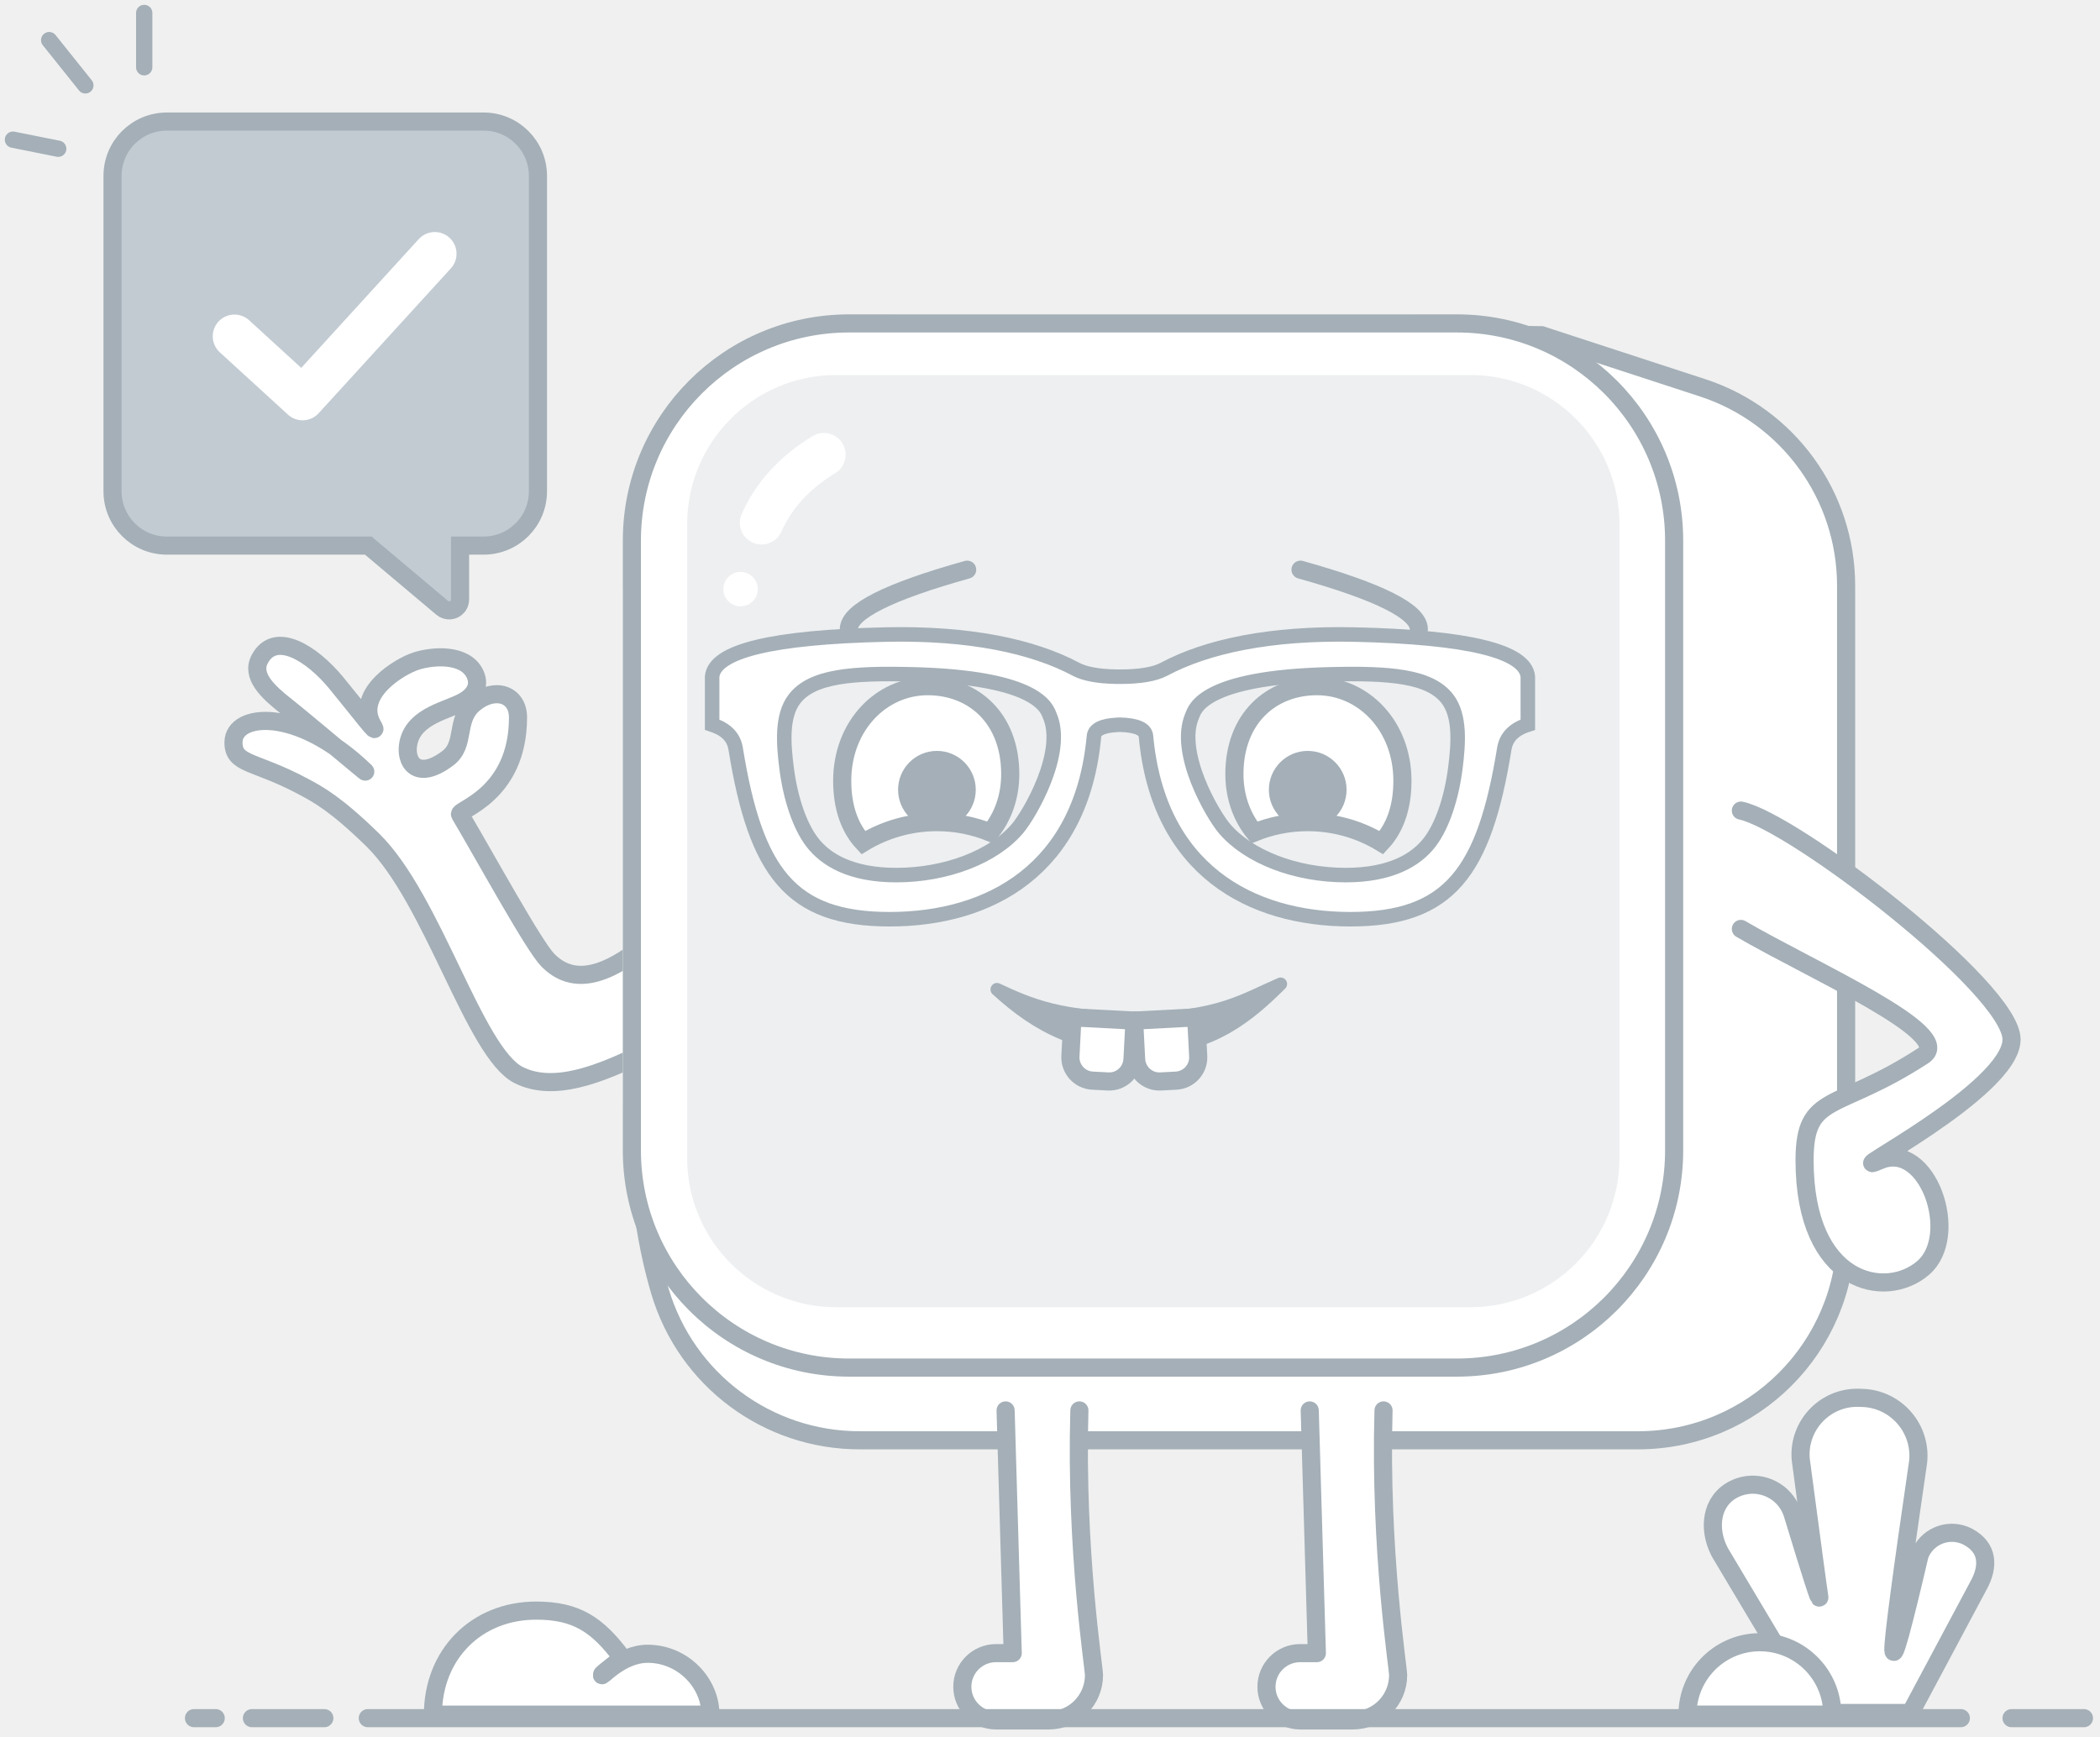
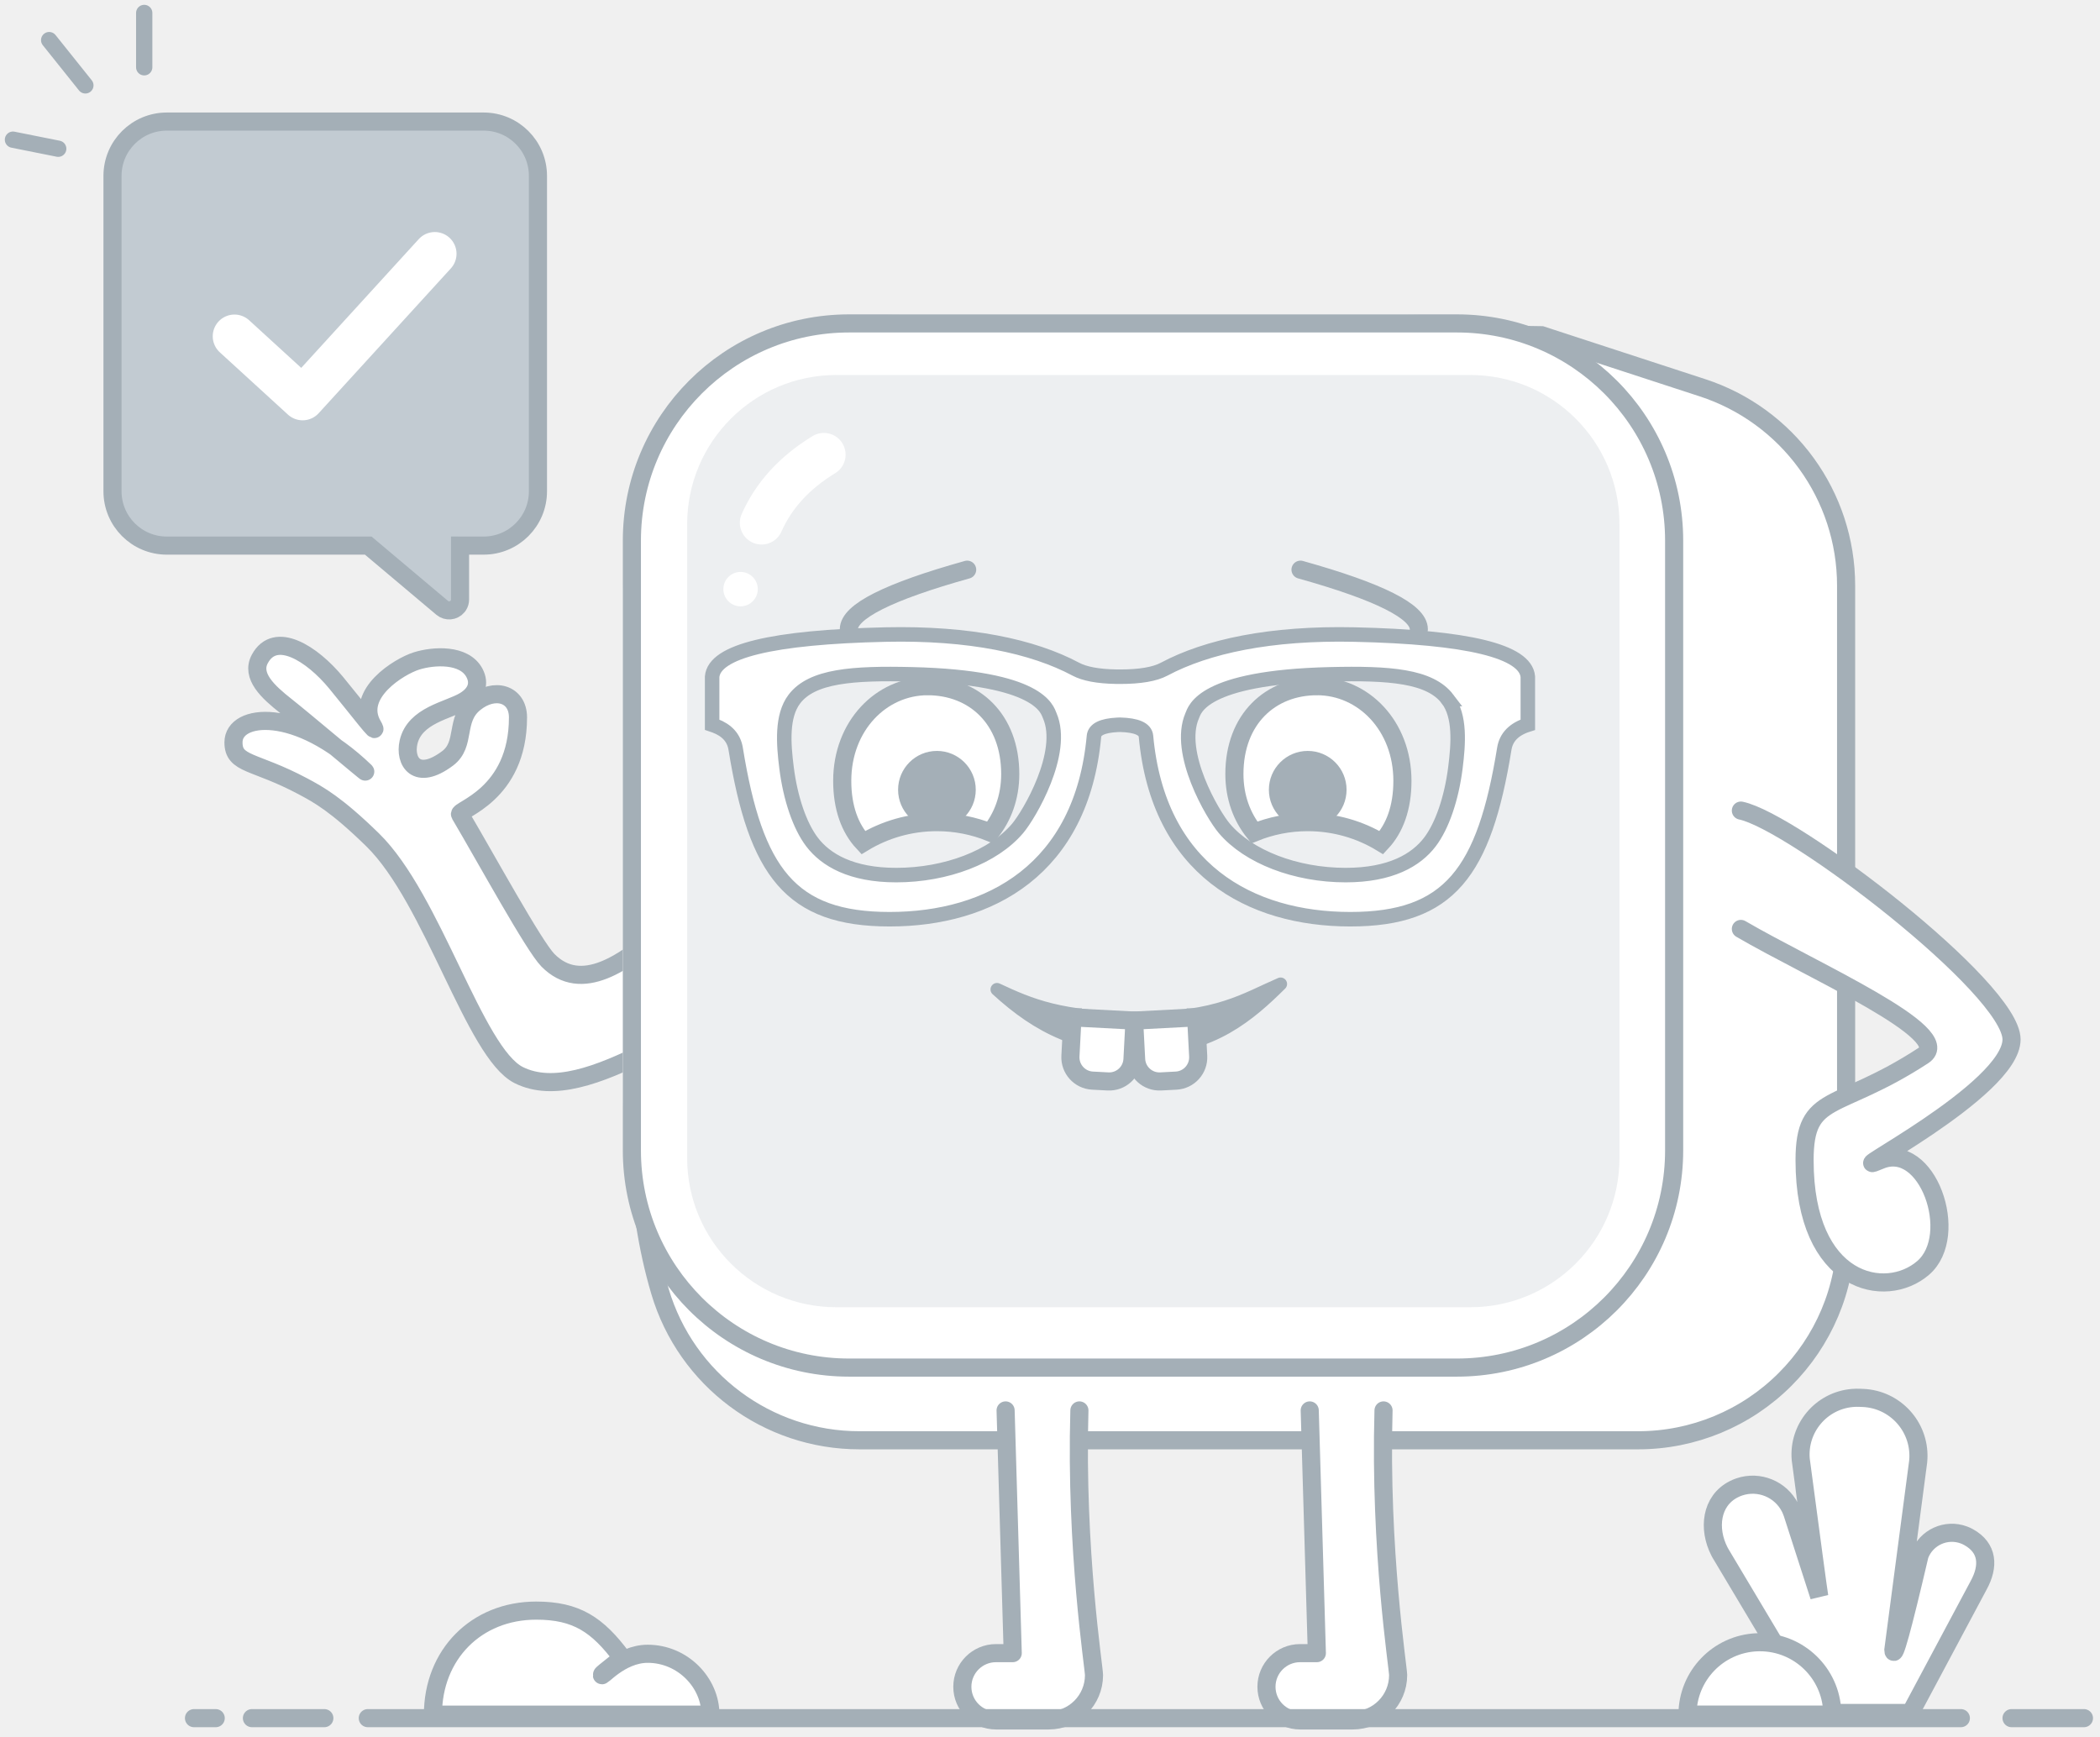
- <svg xmlns="http://www.w3.org/2000/svg" width="162" height="134" viewBox="0 0 162 134" fill="none">
-   <path d="M61.981 75.275C53.96 77.818 45.311 85.583 40.02 82.943C36.599 81.236 33.404 69.343 28.747 64.794C25.932 62.045 24.594 61.316 23.357 60.658C19.602 58.659 18.011 59.02 18.011 57.271C18.011 55.003 22.944 54.485 28.159 59.508C28.526 59.862 23.346 55.487 22.073 54.485C20.665 53.377 19.335 52.146 20.046 50.832C21.238 48.631 24.057 50.401 25.932 52.676C27.589 54.686 29.405 57.091 28.747 55.953C27.342 53.526 30.796 51.414 32.121 50.995C33.447 50.577 35.814 50.436 36.599 51.911C37.033 52.728 36.772 53.519 35.814 54.086C34.583 54.815 31.99 55.17 31.515 57.271C31.185 58.727 32.121 60.31 34.526 58.511C35.99 57.415 35.043 55.522 36.599 54.246C38.154 52.971 39.96 53.535 39.96 55.346C39.96 61.364 35.272 62.463 35.49 62.834C37.564 66.349 41.189 72.986 42.266 74.079C47.405 79.294 55.796 64.7 58.786 66.052" fill="white" />
-   <path d="M61.981 75.275C53.96 77.818 45.311 85.583 40.02 82.943C36.599 81.236 33.404 69.343 28.747 64.794C25.932 62.045 24.594 61.316 23.357 60.658C19.602 58.659 18.011 59.02 18.011 57.271C18.011 55.003 22.944 54.485 28.159 59.508C28.526 59.862 23.346 55.487 22.073 54.485C20.665 53.377 19.335 52.146 20.046 50.832C21.238 48.631 24.057 50.401 25.932 52.676C27.589 54.686 29.405 57.091 28.747 55.953C27.342 53.526 30.796 51.414 32.121 50.995C33.447 50.577 35.814 50.436 36.599 51.911C37.033 52.728 36.772 53.519 35.814 54.086C34.583 54.815 31.99 55.17 31.515 57.271C31.185 58.727 32.121 60.31 34.526 58.511C35.99 57.415 35.043 55.522 36.599 54.246C38.154 52.971 39.96 53.535 39.96 55.346C39.96 61.364 35.272 62.463 35.49 62.834C37.564 66.349 41.189 72.986 42.266 74.079C47.405 79.294 55.796 64.7 58.786 66.052" stroke="#A4AFB7" stroke-width="1.397" stroke-linecap="round" stroke-linejoin="round" />
-   <path fill-rule="evenodd" clip-rule="evenodd" d="M37.309 9.379C39.623 9.379 41.499 11.255 41.499 13.569V37.901C41.499 40.215 39.623 42.091 37.309 42.091L35.49 42.09L35.49 46.252C35.49 46.41 35.446 46.564 35.362 46.697L35.293 46.792C34.995 47.146 34.467 47.191 34.112 46.893L28.408 42.09L12.87 42.091C10.556 42.091 8.681 40.215 8.681 37.901V13.569C8.681 11.255 10.556 9.379 12.87 9.379H37.309Z" fill="#C2CBD2" stroke="#A4AFB7" stroke-width="1.397" />
-   <path d="M3.793 3.095L6.586 6.586" stroke="#A4AFB7" stroke-width="1.257" stroke-linecap="round" />
-   <path d="M11.125 1V5.19" stroke="#A4AFB7" stroke-width="1.257" stroke-linecap="round" />
-   <path d="M1 10.776L4.491 11.474" stroke="#A4AFB7" stroke-width="1.257" stroke-linecap="round" />
-   <path d="M66.772 25.043C63.229 24.988 59.836 26.469 57.469 29.105L54.579 32.324C53.854 33.131 53.213 34.009 52.665 34.946C50.718 38.275 49.68 40.783 49.623 42.483C48.92 63.447 48.764 78.672 49.156 88.158C49.334 92.46 49.92 96.287 50.917 99.638C51.93 103.043 54.002 105.912 56.709 107.931C59.415 109.949 62.757 111.116 66.309 111.116H126.354C130.789 111.116 134.804 109.319 137.71 106.413C140.616 103.506 142.414 99.491 142.414 95.056V45.183C142.414 41.708 141.297 38.43 139.353 35.752C137.41 33.073 134.641 30.994 131.338 29.916L118.919 25.861L66.772 25.043Z" fill="white" stroke="#A4AFB7" stroke-width="1.397" />
-   <path d="M108.061 24.253H69.833C57.801 24.253 48.047 34.007 48.047 46.038V84.419C48.047 96.451 57.801 106.205 69.833 106.205H108.061C120.093 106.205 129.846 96.451 129.846 84.419V46.038C129.846 34.007 120.093 24.253 108.061 24.253Z" fill="white" />
-   <path d="M112.39 24.951H65.503C56.248 24.951 48.745 32.454 48.745 41.709V88.748C48.745 98.004 56.248 105.507 65.503 105.507H112.39C121.645 105.507 129.148 98.004 129.148 88.748V41.709C129.148 32.454 121.645 24.951 112.39 24.951Z" fill="white" stroke="#A4AFB7" stroke-width="1.397" />
-   <path d="M101.036 108.812L101.586 127.536H100.295C98.861 127.536 97.699 128.698 97.699 130.132C97.699 131.565 98.861 132.727 100.295 132.727H104.363C106.292 132.727 107.856 131.163 107.856 129.234C107.856 128.64 106.422 119.628 106.729 108.812" fill="white" />
-   <path d="M101.036 108.812L101.586 127.536H100.295C98.861 127.536 97.699 128.698 97.699 130.132C97.699 131.565 98.861 132.727 100.295 132.727H104.363C106.292 132.727 107.856 131.163 107.856 129.234C107.856 128.64 106.422 119.628 106.729 108.812" stroke="#A4AFB7" stroke-width="1.397" stroke-linecap="round" stroke-linejoin="round" />
-   <path d="M77.575 108.812L78.124 127.536H76.833C75.399 127.536 74.237 128.698 74.237 130.132C74.237 131.565 75.399 132.727 76.833 132.727H80.901C82.83 132.727 84.394 131.163 84.394 129.234C84.394 128.64 82.96 119.628 83.267 108.812" fill="white" />
-   <path d="M77.575 108.812L78.124 127.536H76.833C75.399 127.536 74.237 128.698 74.237 130.132C74.237 131.565 75.399 132.727 76.833 132.727H80.901C82.83 132.727 84.394 131.163 84.394 129.234C84.394 128.64 82.96 119.628 83.267 108.812" stroke="#A4AFB7" stroke-width="1.397" stroke-linecap="round" stroke-linejoin="round" />
-   <path d="M113.424 28.93H64.518C58.162 28.93 53.01 34.083 53.01 40.438V89.344C53.01 95.699 58.162 100.851 64.518 100.851H113.424C119.779 100.851 124.931 95.699 124.931 89.344V40.438C124.931 34.083 119.779 28.93 113.424 28.93Z" fill="#E6E9EC" fill-opacity="0.7" />
-   <path fill-rule="evenodd" clip-rule="evenodd" d="M49.964 127.586C52.665 127.585 54.804 129.812 54.804 132.28H33.399C33.399 127.653 36.734 124.256 41.362 124.256C44.472 124.256 46.087 125.338 47.986 127.883C48.027 127.937 46.407 129.128 46.448 129.184C46.258 129.608 47.816 127.586 49.964 127.586Z" fill="white" stroke="#A4AFB7" stroke-width="1.397" />
-   <path fill-rule="evenodd" clip-rule="evenodd" d="M147.378 132.153H140.016C139.286 130.874 138.864 130.134 138.748 129.933L132.725 119.842C132.696 119.792 132.668 119.74 132.641 119.688C131.745 117.938 131.988 115.793 133.739 114.897C133.879 114.825 134.024 114.763 134.173 114.713C135.718 114.189 137.384 114.902 138.095 116.32C138.14 116.408 138.197 116.546 138.268 116.734C139.742 121.584 140.433 123.727 140.342 123.165C140.251 122.603 139.775 119.078 138.914 112.591C138.706 110.18 140.492 108.058 142.903 107.85C143.088 107.834 143.275 107.83 143.461 107.838L143.713 107.848C146.178 107.951 148.094 110.034 147.991 112.5C147.988 112.583 147.982 112.667 147.974 112.75C146.673 121.647 146.034 126.495 146.058 127.294C146.082 128.093 146.756 125.655 148.081 119.98C148.597 118.604 150.131 117.906 151.507 118.422C151.631 118.469 151.751 118.524 151.866 118.588C153.359 119.418 153.455 120.821 152.63 122.316L147.378 132.153Z" fill="white" stroke="#A4AFB7" stroke-width="1.397" />
-   <path fill-rule="evenodd" clip-rule="evenodd" d="M135.764 126.694C138.776 126.694 141.231 129.077 141.346 132.061L141.349 132.279H130.178C130.179 129.268 132.562 126.814 135.545 126.698L135.764 126.694Z" fill="white" stroke="#A4AFB7" stroke-width="1.397" />
-   <path d="M28.372 132.552H151.266" stroke="#A4AFB7" stroke-width="1.397" stroke-linecap="round" />
-   <path d="M155.176 132.552H160.762" stroke="#A4AFB7" stroke-width="1.397" stroke-linecap="round" />
-   <path d="M19.434 132.552H25.02" stroke="#A4AFB7" stroke-width="1.397" stroke-linecap="round" />
-   <path d="M14.965 132.552H16.641" stroke="#A4AFB7" stroke-width="1.397" stroke-linecap="round" />
-   <path d="M134.296 71.665C139.773 74.864 150.955 79.75 148.367 81.439C141.666 85.814 139.21 84.242 139.21 89.511C139.21 99.081 145.468 100.33 148.367 97.809C151.266 95.289 148.683 87.96 145.036 89.511C141.389 91.061 155.176 84.142 155.176 80.191C155.176 76.239 138.31 63.356 134.296 62.536" fill="white" />
-   <path d="M134.296 71.665C139.773 74.864 150.955 79.75 148.367 81.439C141.666 85.814 139.21 84.242 139.21 89.511C139.21 99.081 145.468 100.33 148.367 97.809C151.266 95.289 148.683 87.96 145.036 89.511C141.389 91.061 155.176 84.142 155.176 80.191C155.176 76.239 138.31 63.356 134.296 62.536" stroke="#A4AFB7" stroke-width="1.397" stroke-linecap="round" stroke-linejoin="round" />
-   <path d="M63.556 35.075C61.295 36.453 59.693 38.206 58.749 40.333" stroke="white" stroke-width="3.352" stroke-linecap="round" />
-   <path d="M18.087 25.943L23.345 30.75L33.542 19.576" stroke="white" stroke-width="3.352" stroke-linecap="round" stroke-linejoin="round" />
-   <path d="M57.13 46.777C57.863 46.777 58.457 46.183 58.457 45.451C58.457 44.718 57.863 44.124 57.13 44.124C56.397 44.124 55.803 44.718 55.803 45.451C55.803 46.183 56.397 46.777 57.13 46.777Z" fill="white" />
-   <path fill-rule="evenodd" clip-rule="evenodd" d="M101.596 52.937C105.175 52.937 108.187 55.99 108.187 60.242C108.187 62.314 107.591 63.913 106.566 65.009C104.908 64.003 102.962 63.425 100.881 63.425C99.426 63.425 98.036 63.708 96.764 64.222C95.814 63.048 95.226 61.512 95.226 59.714C95.226 55.462 98.016 52.937 101.596 52.937Z" fill="white" stroke="#A4AFB7" stroke-width="1.398" />
-   <path d="M100.882 63.924C102.537 63.924 103.878 62.583 103.878 60.928C103.878 59.273 102.537 57.931 100.882 57.931C99.227 57.931 97.885 59.273 97.885 60.928C97.885 62.583 99.227 63.924 100.882 63.924Z" fill="#A4AFB7" />
-   <path fill-rule="evenodd" clip-rule="evenodd" d="M71.563 52.937C67.983 52.937 64.971 55.99 64.971 60.242C64.971 62.314 65.567 63.913 66.592 65.009C68.25 64.003 70.196 63.425 72.277 63.425C73.733 63.425 75.122 63.708 76.394 64.222C77.344 63.048 77.933 61.512 77.933 59.714C77.933 55.462 75.142 52.937 71.563 52.937Z" fill="white" stroke="#A4AFB7" stroke-width="1.398" />
-   <path d="M72.277 63.924C70.622 63.924 69.281 62.583 69.281 60.928C69.281 59.273 70.622 57.931 72.277 57.931C73.932 57.931 75.273 59.273 75.273 60.928C75.273 62.583 73.932 63.924 72.277 63.924Z" fill="#A4AFB7" />
-   <path d="M74.611 43.949C68.525 45.651 65.482 47.184 65.482 48.546" stroke="#A4AFB7" stroke-width="1.394" stroke-linecap="round" stroke-linejoin="round" />
-   <path d="M100.324 43.949C106.41 45.651 109.453 47.184 109.453 48.546" stroke="#A4AFB7" stroke-width="1.394" stroke-linecap="round" stroke-linejoin="round" />
-   <path fill-rule="evenodd" clip-rule="evenodd" d="M88.415 80.868C93.471 80.868 96.461 78.22 98.789 75.912C96.029 77.103 93.965 78.572 87.897 78.572C81.829 78.572 79.463 77.525 76.91 76.334C80.176 79.32 83.359 80.868 88.415 80.868Z" fill="#A4AFB7" stroke="#A4AFB7" stroke-width="0.999" stroke-linejoin="round" />
-   <path fill-rule="evenodd" clip-rule="evenodd" d="M82.732 78.487L87.52 78.738L87.363 81.73C87.311 82.722 86.465 83.484 85.474 83.432L84.277 83.369C83.285 83.317 82.524 82.471 82.576 81.479L82.732 78.487Z" fill="white" stroke="#A4AFB7" stroke-width="1.398" />
-   <path fill-rule="evenodd" clip-rule="evenodd" d="M92.276 78.487L87.489 78.738L87.645 81.73C87.697 82.722 88.543 83.484 89.535 83.432L90.732 83.369C91.724 83.317 92.485 82.471 92.433 81.479L92.276 78.487Z" fill="white" stroke="#A4AFB7" stroke-width="1.398" />
-   <path fill-rule="evenodd" clip-rule="evenodd" d="M104.49 48.955C113.231 49.151 117.688 50.235 117.861 52.207V55.911C116.796 56.248 116.191 56.866 116.046 57.765C114.503 67.292 111.809 70.916 104.168 70.916C96.445 70.916 89.346 67.076 88.405 56.798C88.354 56.241 87.685 55.945 86.399 55.911L86.178 55.92C85.036 55.981 84.44 56.273 84.392 56.798C83.451 67.076 76.352 70.916 68.629 70.916C60.988 70.916 58.294 67.292 56.752 57.765C56.616 56.926 56.08 56.332 55.143 55.983L54.936 55.911V52.207C55.109 50.235 59.566 49.151 68.307 48.955C74.792 48.81 79.691 49.864 82.991 51.625C83.665 51.985 84.693 52.178 86.074 52.204L86.399 52.207C87.945 52.207 89.081 52.013 89.807 51.625C93.107 49.864 98.005 48.81 104.49 48.955ZM70.355 52.023C65.765 51.913 62.64 52.14 61.279 53.932C60.282 55.244 60.442 57.381 60.676 59.234C60.974 61.602 61.698 63.717 62.64 64.956C63.7 66.351 65.673 67.512 69.136 67.512C73.006 67.512 76.646 66.103 78.505 63.907C79.399 62.851 82.213 58.072 80.983 55.22C80.775 54.739 80.248 52.26 70.355 52.023ZM111.671 53.932C110.309 52.14 107.184 51.913 102.595 52.023C92.701 52.26 92.174 54.739 91.966 55.22C90.736 58.072 93.551 62.851 94.445 63.907C96.304 66.103 99.943 67.512 103.813 67.512C107.277 67.512 109.249 66.351 110.309 64.956C111.252 63.717 111.975 61.602 112.274 59.234C112.507 57.381 112.667 55.244 111.671 53.932Z" fill="white" stroke="#A4AFB7" stroke-width="1.119" />
+ <svg xmlns="http://www.w3.org/2000/svg" xmlns:xlink="http://www.w3.org/1999/xlink" width="162" height="134" fill="none">
+   <style>.B{fill:#fff}.C{stroke:#a4afb7}.D{stroke-width:1.397}.E{stroke-linecap:round}.F{stroke-linejoin:round}.G{fill-rule:evenodd}.H{stroke-width:1.398}.I{fill:#a4afb7}</style>
+   <use xlink:href="#B" class="B" />
+   <g class="C">
+     <g class="D">
+       <use xlink:href="#B" class="E F" />
+       <path d="M37.309 9.379a4.19 4.19 0 0 1 4.19 4.19v24.333a4.19 4.19 0 0 1-4.19 4.19l-1.82-.001v4.162a.84.84 0 0 1-.128.445l-.069.095a.84.84 0 0 1-1.181.101l-5.705-4.803-15.537.001a4.19 4.19 0 0 1-4.19-4.19V13.569a4.19 4.19 0 0 1 4.19-4.19h24.439z" fill="#c2cbd2" class="G" />
+     </g>
+     <path d="M3.793 3.095l2.793 3.491M11.125 1v4.19M1 10.776l3.491.698" stroke-width="1.257" class="E" />
+     <path d="M66.772 25.043c-3.543-.056-6.936 1.426-9.303 4.062l-2.89 3.218a16.06 16.06 0 0 0-1.914 2.622c-1.947 3.329-2.985 5.837-3.042 7.537-.703 20.964-.859 36.189-.467 45.675.178 4.303.763 8.13 1.76 11.48a16.04 16.04 0 0 0 15.393 11.478h60.045a16.01 16.01 0 0 0 11.356-4.703c2.906-2.907 4.704-6.922 4.704-11.357V45.183c0-3.475-1.117-6.752-3.061-9.431a16.04 16.04 0 0 0-8.015-5.836l-12.419-4.055-52.147-.818z" class="B D" />
+   </g>
+   <path d="M108.061 24.253H69.833a21.79 21.79 0 0 0-21.786 21.786v38.381a21.79 21.79 0 0 0 21.786 21.786h38.228a21.79 21.79 0 0 0 21.785-21.786V46.038a21.79 21.79 0 0 0-21.785-21.786z" class="B" />
+   <path d="M112.39 24.951H65.503c-9.255 0-16.758 7.503-16.758 16.758v47.039c0 9.255 7.503 16.759 16.758 16.759h46.887c9.255 0 16.758-7.503 16.758-16.759V41.709c0-9.255-7.503-16.758-16.758-16.758z" class="B C D" />
+   <use xlink:href="#C" class="B" />
+   <use xlink:href="#C" class="C D E F" />
+   <use xlink:href="#D" class="B" />
+   <use xlink:href="#D" class="C D E F" />
+   <path d="M113.424 28.931H64.518A11.51 11.51 0 0 0 53.01 40.438v48.906a11.51 11.51 0 0 0 11.507 11.507h48.906a11.51 11.51 0 0 0 11.507-11.507V40.438a11.51 11.51 0 0 0-11.507-11.507z" fill="#e6e9ec" fill-opacity=".7" />
+   <g class="B C D G">
+     <path d="M49.964 127.586c2.701-.001 4.84 2.226 4.84 4.694H33.399c0-4.627 3.335-8.024 7.963-8.024 3.11 0 4.725 1.082 6.624 3.627.04.054-1.579 1.245-1.539 1.301-.189.424 1.369-1.598 3.517-1.598zm97.414 4.567h-7.362l-1.268-2.22-6.023-10.091-.084-.154c-.896-1.75-.653-3.895 1.098-4.791a3.12 3.12 0 0 1 .434-.184 3.23 3.23 0 0 1 3.922 1.607c.045.088.102.226.173.414l2.074 6.431c-.091-.562-.567-4.087-1.428-10.574a4.38 4.38 0 0 1 3.989-4.741 4.33 4.33 0 0 1 .558-.012l.252.01a4.47 4.47 0 0 1 4.278 4.652c-.003.083-.009.167-.017.25l-1.916 14.544c.024.799.698-1.639 2.023-7.314a2.66 2.66 0 0 1 3.426-1.558 2.72 2.72 0 0 1 .359.166c1.493.83 1.589 2.233.764 3.728l-5.252 9.837z" />
+     <path d="M135.764 126.694c3.012 0 5.467 2.383 5.582 5.367l.003.218h-11.171a5.59 5.59 0 0 1 5.367-5.581l.219-.004z" />
+   </g>
+   <path d="M28.372 132.552h122.894m3.91 0h5.586m-141.328 0h5.586m-10.055 0h1.676" class="E C D" />
+   <use xlink:href="#E" class="B" />
+   <g class="E">
+     <use xlink:href="#E" class="C D F" />
+     <g stroke="#fff" stroke-width="3.352">
+       <path d="M63.556 35.075c-2.261 1.378-3.863 3.131-4.807 5.258" />
+       <path d="M18.087 25.943l5.258 4.807 10.197-11.173" class="F" />
+     </g>
+   </g>
+   <g class="B">
+     <path d="M57.13 46.777c.733 0 1.327-.594 1.327-1.327s-.594-1.327-1.327-1.327-1.327.594-1.327 1.327.594 1.327 1.327 1.327z" />
+     <path d="M101.596 52.937c3.579 0 6.591 3.053 6.591 7.305 0 2.072-.596 3.671-1.621 4.767-1.658-1.006-3.604-1.584-5.685-1.584-1.455 0-2.845.283-4.117.798-.951-1.174-1.539-2.71-1.539-4.508 0-4.253 2.791-6.777 6.37-6.777z" class="C G H" />
+   </g>
+   <path d="M100.882 63.924c1.655 0 2.996-1.341 2.996-2.996s-1.341-2.996-2.996-2.996-2.997 1.342-2.997 2.996 1.341 2.996 2.997 2.996z" class="I" />
+   <path d="M71.563 52.937c-3.579 0-6.591 3.053-6.591 7.305 0 2.072.596 3.671 1.62 4.767 1.658-1.006 3.604-1.584 5.685-1.584 1.456 0 2.846.283 4.117.798.95-1.174 1.539-2.71 1.539-4.508 0-4.253-2.791-6.777-6.37-6.777z" class="B C G H" />
+   <path d="M72.277 63.924c-1.655 0-2.996-1.341-2.996-2.996s1.342-2.996 2.996-2.996 2.996 1.342 2.996 2.996-1.341 2.996-2.996 2.996z" class="I" />
+   <g class="C">
+     <path d="M74.611 43.949c-6.086 1.702-9.129 3.234-9.129 4.597m34.842-4.597c6.086 1.702 9.129 3.234 9.129 4.597" stroke-width="1.394" class="E F" />
+     <g class="G">
+       <path d="M88.415 80.868c5.056 0 8.045-2.648 10.374-4.956-2.759 1.191-4.824 2.66-10.892 2.66s-8.434-1.048-10.987-2.238c3.266 2.986 6.449 4.534 11.505 4.534z" stroke-width=".999" class="F I" />
+       <g class="B">
+         <g class="H">
+           <path d="M82.732 78.487l4.788.251-.157 2.992a1.8 1.8 0 0 1-1.889 1.701l-1.197-.063a1.8 1.8 0 0 1-1.701-1.889l.157-2.992z" />
+           <path d="M92.276 78.487l-4.788.251.157 2.992a1.8 1.8 0 0 0 1.889 1.701l1.197-.063a1.8 1.8 0 0 0 1.701-1.889l-.157-2.992z" />
+         </g>
+         <path d="M104.49 48.955c8.741.196 13.198 1.28 13.371 3.252v3.705c-1.065.337-1.67.955-1.815 1.854-1.543 9.527-4.237 13.15-11.878 13.15-7.723 0-14.822-3.84-15.763-14.117-.051-.558-.72-.853-2.006-.887l-.221.009c-1.142.061-1.738.353-1.786.878-.941 10.278-8.04 14.117-15.763 14.117-7.641 0-10.335-3.624-11.877-13.15-.136-.839-.672-1.434-1.609-1.783l-.207-.071v-3.705c.173-1.972 4.63-3.055 13.371-3.252 6.485-.145 11.383.909 14.684 2.67.674.36 1.702.553 3.083.579l.325.003c1.546 0 2.682-.194 3.408-.582 3.3-1.761 8.199-2.815 14.683-2.67zm-34.135 3.068c-4.589-.11-7.715.117-9.076 1.909-.996 1.312-.837 3.449-.603 5.302.298 2.368 1.022 4.483 1.964 5.722 1.061 1.395 3.033 2.556 6.496 2.556 3.87 0 7.51-1.409 9.369-3.605.894-1.056 3.709-5.835 2.478-8.687-.207-.481-.735-2.959-10.628-3.197zm41.317 1.909c-1.362-1.792-4.487-2.019-9.076-1.909-9.894.237-10.421 2.716-10.629 3.197-1.231 2.853 1.584 7.631 2.478 8.687 1.859 2.196 5.499 3.605 9.368 3.605 3.464 0 5.436-1.161 6.496-2.556.943-1.239 1.666-3.354 1.965-5.722.233-1.853.393-3.99-.603-5.302z" stroke-width="1.119" />
+       </g>
+     </g>
+   </g>
+   <defs>
+     <path id="B" d="M61.981 75.275c-8.022 2.543-16.67 10.308-21.961 7.668-3.421-1.707-6.616-13.6-11.274-18.15-2.814-2.749-4.152-3.477-5.389-4.136-3.755-1.999-5.346-1.638-5.346-3.387 0-2.268 4.933-2.785 10.147 2.237.368.354-4.812-4.021-6.085-5.023-1.408-1.108-2.739-2.339-2.027-3.653 1.192-2.201 4.011-.431 5.887 1.844 1.657 2.01 3.473 4.415 2.814 3.276-1.404-2.427 2.049-4.538 3.375-4.957s3.693-.56 4.477.916c.435.817.173 1.607-.785 2.175-1.231.729-3.824 1.085-4.3 3.185-.33 1.456.607 3.039 3.011 1.24 1.465-1.096.518-2.989 2.073-4.264s3.361-.711 3.361 1.1c0 6.018-4.688 7.117-4.469 7.488 2.073 3.515 5.699 10.152 6.776 11.245 5.139 5.215 13.53-9.38 16.52-8.028" />
+     <path id="C" d="M101.036 108.812l.55 18.724h-1.291c-1.434 0-2.596 1.162-2.596 2.596s1.162 2.595 2.596 2.595h4.068c1.929 0 3.493-1.564 3.493-3.493 0-.594-1.434-9.606-1.127-20.422" />
+     <path id="D" d="M77.575 108.812l.55 18.724h-1.291c-1.433 0-2.596 1.162-2.596 2.596s1.162 2.595 2.596 2.595h4.068c1.929 0 3.493-1.564 3.493-3.493 0-.594-1.434-9.606-1.127-20.422" />
+     <path id="E" d="M134.296 71.665c5.477 3.199 16.659 8.085 14.071 9.774-6.701 4.374-9.157 2.803-9.157 8.071 0 9.57 6.258 10.819 9.157 8.299s.316-9.849-3.331-8.299 10.14-5.369 10.14-9.32-16.866-16.835-20.88-17.654" />
+   </defs>
</svg>
